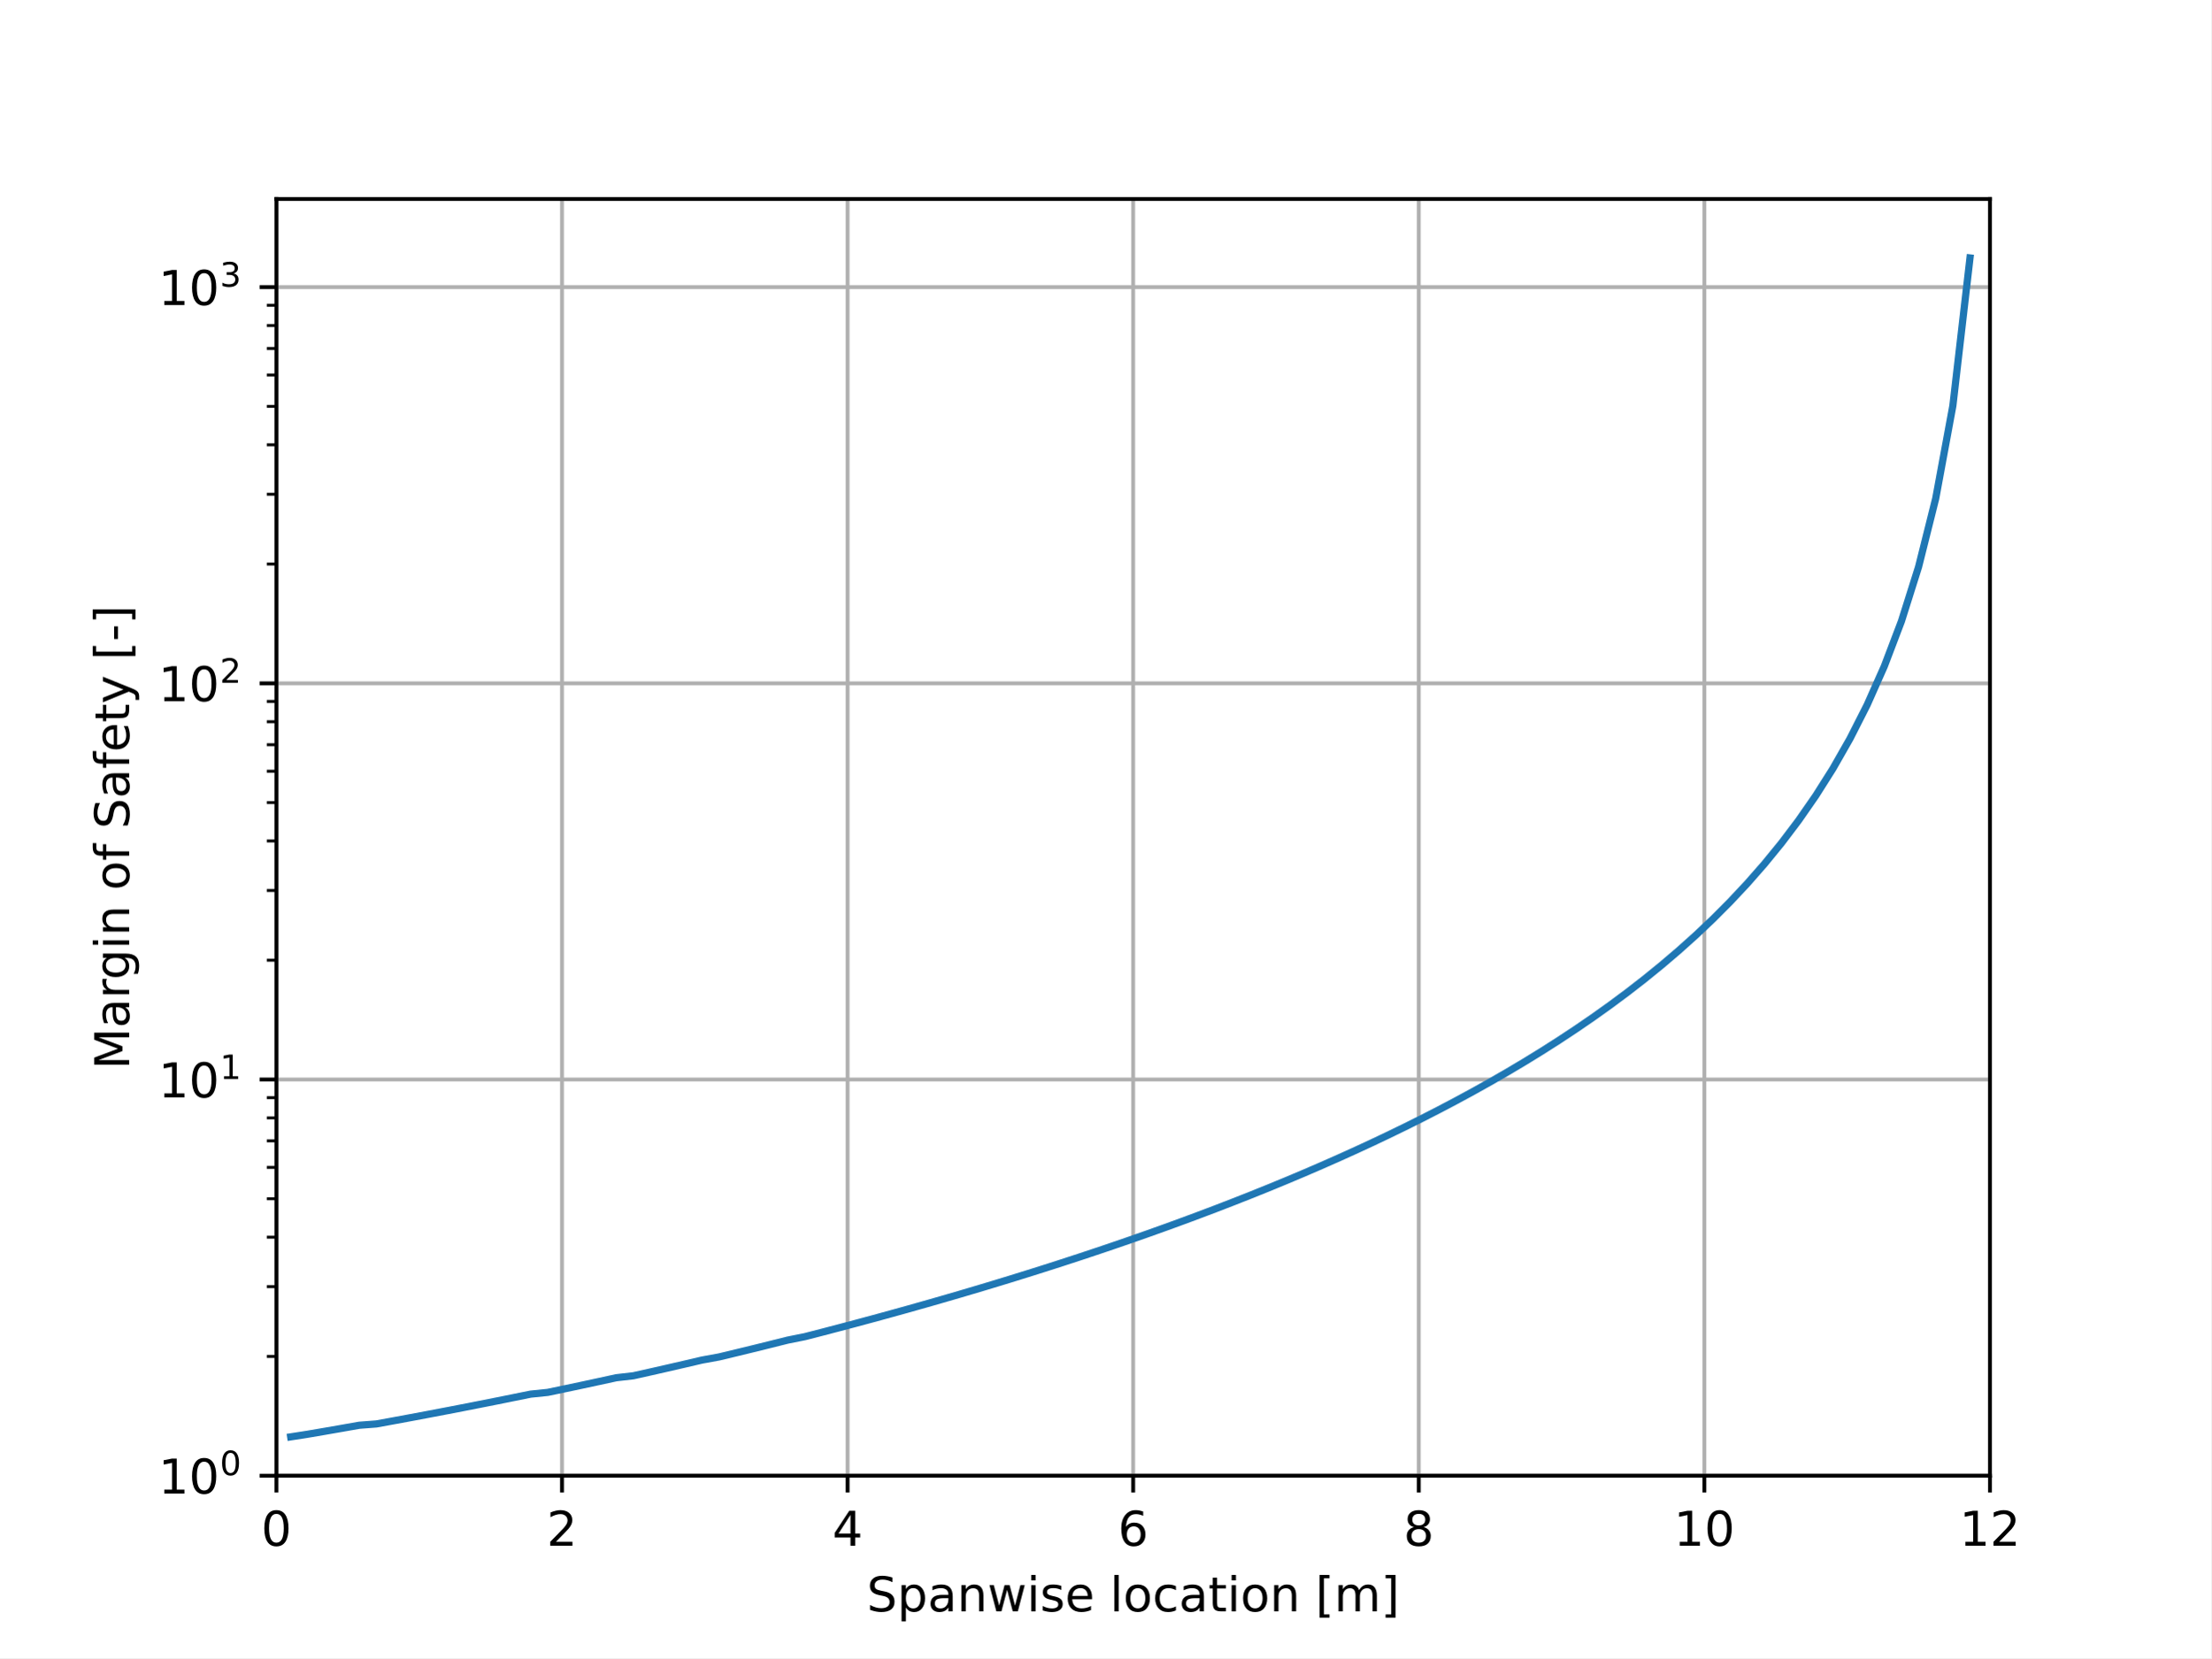
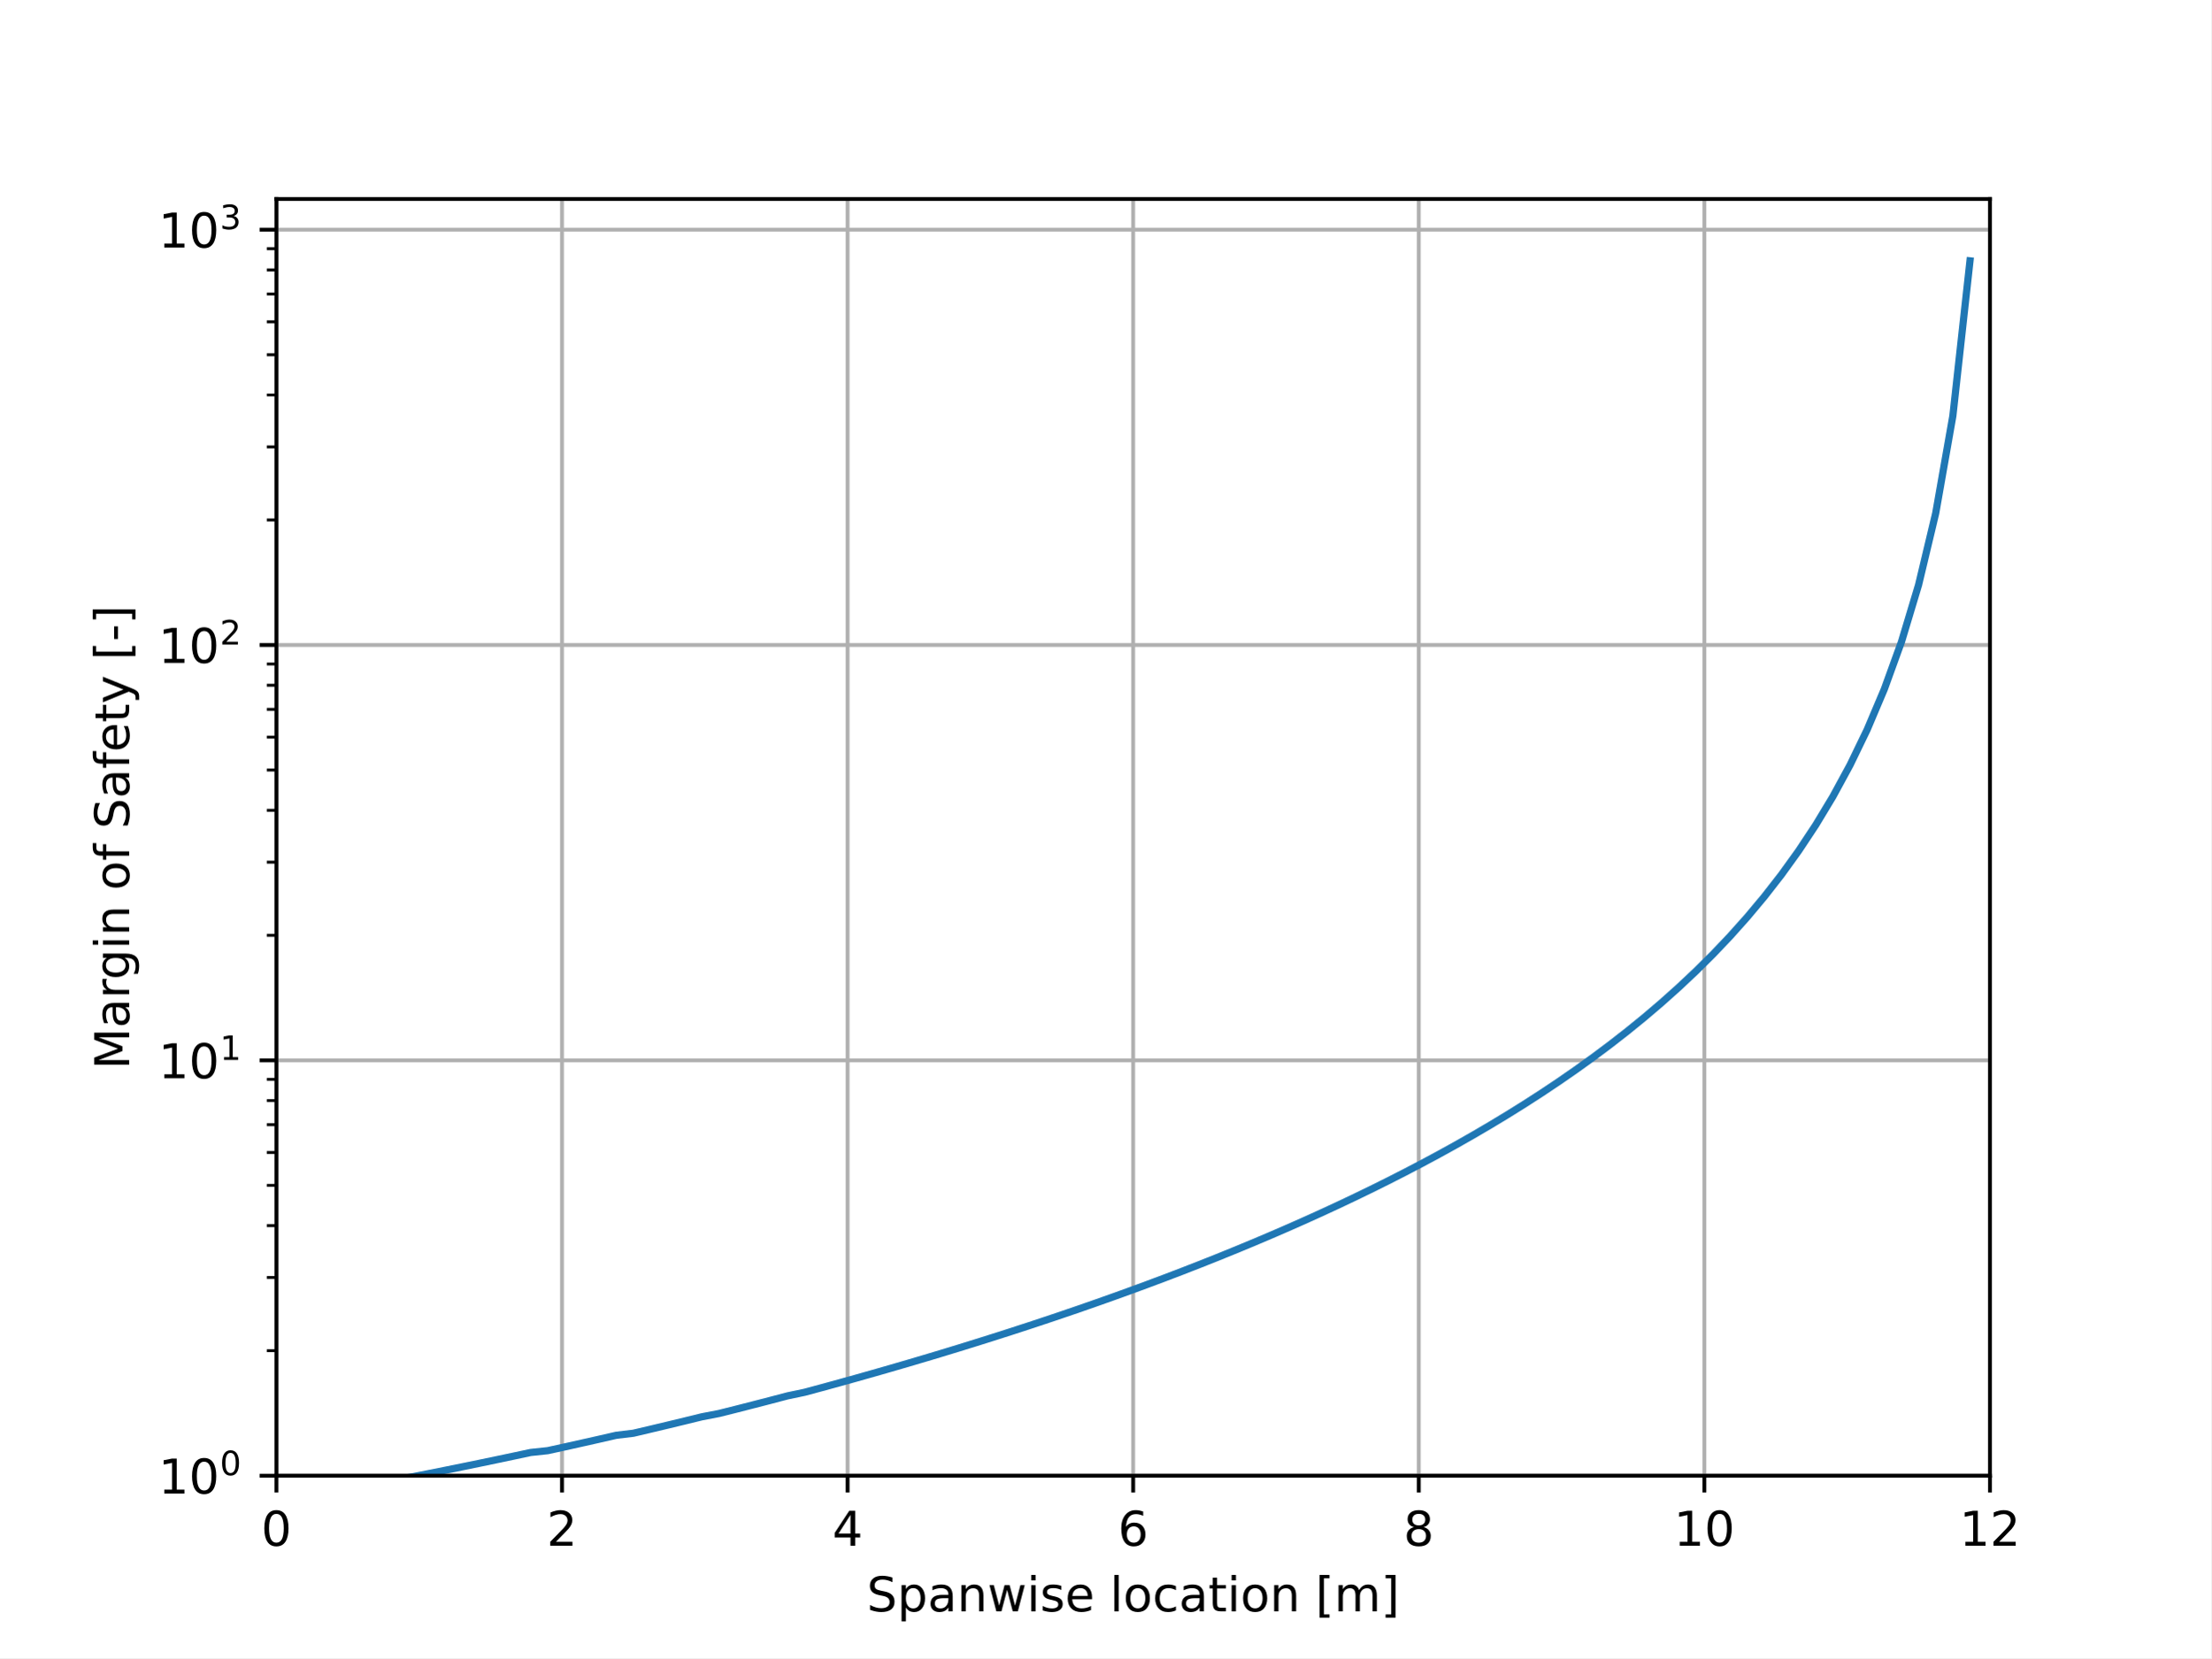
<svg xmlns="http://www.w3.org/2000/svg" xmlns:xlink="http://www.w3.org/1999/xlink" width="460.8pt" height="345.6pt" viewBox="0 0 460.8 345.6" version="1.1">
  <defs>
    <style type="text/css">*{stroke-linejoin: round; stroke-linecap: butt}</style>
  </defs>
  <g id="figure_1">
    <g id="patch_1">
      <path d="M 0 345.6  L 460.8 345.6  L 460.8 0  L 0 0  z " style="fill: #ffffff" />
    </g>
    <g id="axes_1">
      <g id="patch_2">
        <path d="M 57.6 307.584  L 414.72 307.584  L 414.72 41.472  L 57.6 41.472  z " style="fill: #ffffff" />
      </g>
      <g id="matplotlib.axis_1">
        <g id="xtick_1">
          <g id="line2d_1">
-             <path d="M 57.6 307.584  L 57.6 41.472  " clip-path="url(#p1e7f4b578d)" style="fill: none; stroke: #b0b0b0; stroke-width: 0.8; stroke-linecap: square" />
+             <path d="M 57.6 307.584  L 57.6 41.472  " clip-path="url(#p4af088c167)" style="fill: none; stroke: #b0b0b0; stroke-width: 0.8; stroke-linecap: square" />
          </g>
          <g id="line2d_2">
            <defs>
-               <path id="me052d06458" d="M 0 0  L 0 3.5  " style="stroke: #000000; stroke-width: 0.8" />
+               <path id="m3911fa719e" d="M 0 0  L 0 3.5  " style="stroke: #000000; stroke-width: 0.8" />
            </defs>
            <g>
-               <use xlink:href="#me052d06458" x="57.6" y="307.584" style="stroke: #000000; stroke-width: 0.8" />
+               <use xlink:href="#m3911fa719e" x="57.6" y="307.584" style="stroke: #000000; stroke-width: 0.8" />
            </g>
          </g>
          <g id="text_1">
            <g transform="translate(54.41875 322.1824)scale(0.1 -0.1)">
              <defs>
                <path id="DejaVuSans-30" d="M 2034 4250  Q 1547 4250 1301 3770  Q 1056 3291 1056 2328  Q 1056 1369 1301 889  Q 1547 409 2034 409  Q 2525 409 2770 889  Q 3016 1369 3016 2328  Q 3016 3291 2770 3770  Q 2525 4250 2034 4250  z M 2034 4750  Q 2819 4750 3233 4129  Q 3647 3509 3647 2328  Q 3647 1150 3233 529  Q 2819 -91 2034 -91  Q 1250 -91 836 529  Q 422 1150 422 2328  Q 422 3509 836 4129  Q 1250 4750 2034 4750  z " transform="scale(0.015625)" />
              </defs>
              <use xlink:href="#DejaVuSans-30" />
            </g>
          </g>
        </g>
        <g id="xtick_2">
          <g id="line2d_3">
-             <path d="M 117.12 307.584  L 117.12 41.472  " clip-path="url(#p1e7f4b578d)" style="fill: none; stroke: #b0b0b0; stroke-width: 0.8; stroke-linecap: square" />
+             <path d="M 117.12 307.584  L 117.12 41.472  " clip-path="url(#p4af088c167)" style="fill: none; stroke: #b0b0b0; stroke-width: 0.8; stroke-linecap: square" />
          </g>
          <g id="line2d_4">
            <g>
-               <use xlink:href="#me052d06458" x="117.12" y="307.584" style="stroke: #000000; stroke-width: 0.8" />
+               <use xlink:href="#m3911fa719e" x="117.12" y="307.584" style="stroke: #000000; stroke-width: 0.8" />
            </g>
          </g>
          <g id="text_2">
            <g transform="translate(113.9387 322.1824)scale(0.1 -0.1)">
              <defs>
                <path id="DejaVuSans-32" d="M 1228 531  L 3431 531  L 3431 0  L 469 0  L 469 531  Q 828 903 1448 1529  Q 2069 2156 2228 2338  Q 2531 2678 2651 2914  Q 2772 3150 2772 3378  Q 2772 3750 2511 3984  Q 2250 4219 1831 4219  Q 1534 4219 1204 4116  Q 875 4013 500 3803  L 500 4441  Q 881 4594 1212 4672  Q 1544 4750 1819 4750  Q 2544 4750 2975 4387  Q 3406 4025 3406 3419  Q 3406 3131 3298 2873  Q 3191 2616 2906 2266  Q 2828 2175 2409 1742  Q 1991 1309 1228 531  z " transform="scale(0.015625)" />
              </defs>
              <use xlink:href="#DejaVuSans-32" />
            </g>
          </g>
        </g>
        <g id="xtick_3">
          <g id="line2d_5">
-             <path d="M 176.64 307.584  L 176.64 41.472  " clip-path="url(#p1e7f4b578d)" style="fill: none; stroke: #b0b0b0; stroke-width: 0.8; stroke-linecap: square" />
+             <path d="M 176.64 307.584  L 176.64 41.472  " clip-path="url(#p4af088c167)" style="fill: none; stroke: #b0b0b0; stroke-width: 0.8; stroke-linecap: square" />
          </g>
          <g id="line2d_6">
            <g>
-               <use xlink:href="#me052d06458" x="176.64" y="307.584" style="stroke: #000000; stroke-width: 0.8" />
+               <use xlink:href="#m3911fa719e" x="176.64" y="307.584" style="stroke: #000000; stroke-width: 0.8" />
            </g>
          </g>
          <g id="text_3">
            <g transform="translate(173.4588 322.1824)scale(0.1 -0.1)">
              <defs>
                <path id="DejaVuSans-34" d="M 2419 4116  L 825 1625  L 2419 1625  L 2419 4116  z M 2253 4666  L 3047 4666  L 3047 1625  L 3713 1625  L 3713 1100  L 3047 1100  L 3047 0  L 2419 0  L 2419 1100  L 313 1100  L 313 1709  L 2253 4666  z " transform="scale(0.015625)" />
              </defs>
              <use xlink:href="#DejaVuSans-34" />
            </g>
          </g>
        </g>
        <g id="xtick_4">
          <g id="line2d_7">
-             <path d="M 236.16 307.584  L 236.16 41.472  " clip-path="url(#p1e7f4b578d)" style="fill: none; stroke: #b0b0b0; stroke-width: 0.8; stroke-linecap: square" />
+             <path d="M 236.16 307.584  L 236.16 41.472  " clip-path="url(#p4af088c167)" style="fill: none; stroke: #b0b0b0; stroke-width: 0.8; stroke-linecap: square" />
          </g>
          <g id="line2d_8">
            <g>
-               <use xlink:href="#me052d06458" x="236.16" y="307.584" style="stroke: #000000; stroke-width: 0.8" />
+               <use xlink:href="#m3911fa719e" x="236.16" y="307.584" style="stroke: #000000; stroke-width: 0.8" />
            </g>
          </g>
          <g id="text_4">
            <g transform="translate(232.9787 322.1824)scale(0.1 -0.1)">
              <defs>
                <path id="DejaVuSans-36" d="M 2113 2584  Q 1688 2584 1439 2293  Q 1191 2003 1191 1497  Q 1191 994 1439 701  Q 1688 409 2113 409  Q 2538 409 2786 701  Q 3034 994 3034 1497  Q 3034 2003 2786 2293  Q 2538 2584 2113 2584  z M 3366 4563  L 3366 3988  Q 3128 4100 2886 4159  Q 2644 4219 2406 4219  Q 1781 4219 1451 3797  Q 1122 3375 1075 2522  Q 1259 2794 1537 2939  Q 1816 3084 2150 3084  Q 2853 3084 3261 2657  Q 3669 2231 3669 1497  Q 3669 778 3244 343  Q 2819 -91 2113 -91  Q 1303 -91 875 529  Q 447 1150 447 2328  Q 447 3434 972 4092  Q 1497 4750 2381 4750  Q 2619 4750 2861 4703  Q 3103 4656 3366 4563  z " transform="scale(0.015625)" />
              </defs>
              <use xlink:href="#DejaVuSans-36" />
            </g>
          </g>
        </g>
        <g id="xtick_5">
          <g id="line2d_9">
-             <path d="M 295.68 307.584  L 295.68 41.472  " clip-path="url(#p1e7f4b578d)" style="fill: none; stroke: #b0b0b0; stroke-width: 0.8; stroke-linecap: square" />
+             <path d="M 295.68 307.584  L 295.68 41.472  " clip-path="url(#p4af088c167)" style="fill: none; stroke: #b0b0b0; stroke-width: 0.8; stroke-linecap: square" />
          </g>
          <g id="line2d_10">
            <g>
-               <use xlink:href="#me052d06458" x="295.68" y="307.584" style="stroke: #000000; stroke-width: 0.8" />
+               <use xlink:href="#m3911fa719e" x="295.68" y="307.584" style="stroke: #000000; stroke-width: 0.8" />
            </g>
          </g>
          <g id="text_5">
            <g transform="translate(292.4987 322.1824)scale(0.1 -0.1)">
              <defs>
                <path id="DejaVuSans-38" d="M 2034 2216  Q 1584 2216 1326 1975  Q 1069 1734 1069 1313  Q 1069 891 1326 650  Q 1584 409 2034 409  Q 2484 409 2743 651  Q 3003 894 3003 1313  Q 3003 1734 2745 1975  Q 2488 2216 2034 2216  z M 1403 2484  Q 997 2584 770 2862  Q 544 3141 544 3541  Q 544 4100 942 4425  Q 1341 4750 2034 4750  Q 2731 4750 3128 4425  Q 3525 4100 3525 3541  Q 3525 3141 3298 2862  Q 3072 2584 2669 2484  Q 3125 2378 3379 2068  Q 3634 1759 3634 1313  Q 3634 634 3220 271  Q 2806 -91 2034 -91  Q 1263 -91 848 271  Q 434 634 434 1313  Q 434 1759 690 2068  Q 947 2378 1403 2484  z M 1172 3481  Q 1172 3119 1398 2916  Q 1625 2713 2034 2713  Q 2441 2713 2670 2916  Q 2900 3119 2900 3481  Q 2900 3844 2670 4047  Q 2441 4250 2034 4250  Q 1625 4250 1398 4047  Q 1172 3844 1172 3481  z " transform="scale(0.015625)" />
              </defs>
              <use xlink:href="#DejaVuSans-38" />
            </g>
          </g>
        </g>
        <g id="xtick_6">
          <g id="line2d_11">
-             <path d="M 355.2 307.584  L 355.2 41.472  " clip-path="url(#p1e7f4b578d)" style="fill: none; stroke: #b0b0b0; stroke-width: 0.8; stroke-linecap: square" />
+             <path d="M 355.2 307.584  L 355.2 41.472  " clip-path="url(#p4af088c167)" style="fill: none; stroke: #b0b0b0; stroke-width: 0.8; stroke-linecap: square" />
          </g>
          <g id="line2d_12">
            <g>
-               <use xlink:href="#me052d06458" x="355.2" y="307.584" style="stroke: #000000; stroke-width: 0.8" />
+               <use xlink:href="#m3911fa719e" x="355.2" y="307.584" style="stroke: #000000; stroke-width: 0.8" />
            </g>
          </g>
          <g id="text_6">
            <g transform="translate(348.8375 322.1824)scale(0.1 -0.1)">
              <defs>
                <path id="DejaVuSans-31" d="M 794 531  L 1825 531  L 1825 4091  L 703 3866  L 703 4441  L 1819 4666  L 2450 4666  L 2450 531  L 3481 531  L 3481 0  L 794 0  L 794 531  z " transform="scale(0.015625)" />
              </defs>
              <use xlink:href="#DejaVuSans-31" />
              <use xlink:href="#DejaVuSans-30" x="63.623" />
            </g>
          </g>
        </g>
        <g id="xtick_7">
          <g id="line2d_13">
-             <path d="M 414.72 307.584  L 414.72 41.472  " clip-path="url(#p1e7f4b578d)" style="fill: none; stroke: #b0b0b0; stroke-width: 0.8; stroke-linecap: square" />
+             <path d="M 414.72 307.584  L 414.72 41.472  " clip-path="url(#p4af088c167)" style="fill: none; stroke: #b0b0b0; stroke-width: 0.8; stroke-linecap: square" />
          </g>
          <g id="line2d_14">
            <g>
-               <use xlink:href="#me052d06458" x="414.72" y="307.584" style="stroke: #000000; stroke-width: 0.8" />
+               <use xlink:href="#m3911fa719e" x="414.72" y="307.584" style="stroke: #000000; stroke-width: 0.8" />
            </g>
          </g>
          <g id="text_7">
            <g transform="translate(408.3575 322.1824)scale(0.1 -0.1)">
              <use xlink:href="#DejaVuSans-31" />
              <use xlink:href="#DejaVuSans-32" x="63.623" />
            </g>
          </g>
        </g>
        <g id="text_8">
          <g transform="translate(180.6303 335.8606)scale(0.1 -0.1)">
            <defs>
              <path id="DejaVuSans-53" d="M 3425 4513  L 3425 3897  Q 3066 4069 2747 4153  Q 2428 4238 2131 4238  Q 1616 4238 1336 4038  Q 1056 3838 1056 3469  Q 1056 3159 1242 3001  Q 1428 2844 1947 2747  L 2328 2669  Q 3034 2534 3370 2195  Q 3706 1856 3706 1288  Q 3706 609 3251 259  Q 2797 -91 1919 -91  Q 1588 -91 1214 -16  Q 841 59 441 206  L 441 856  Q 825 641 1194 531  Q 1563 422 1919 422  Q 2459 422 2753 634  Q 3047 847 3047 1241  Q 3047 1584 2836 1778  Q 2625 1972 2144 2069  L 1759 2144  Q 1053 2284 737 2584  Q 422 2884 422 3419  Q 422 4038 858 4394  Q 1294 4750 2059 4750  Q 2388 4750 2728 4690  Q 3069 4631 3425 4513  z " transform="scale(0.015625)" />
              <path id="DejaVuSans-70" d="M 1159 525  L 1159 -1331  L 581 -1331  L 581 3500  L 1159 3500  L 1159 2969  Q 1341 3281 1617 3432  Q 1894 3584 2278 3584  Q 2916 3584 3314 3078  Q 3713 2572 3713 1747  Q 3713 922 3314 415  Q 2916 -91 2278 -91  Q 1894 -91 1617 61  Q 1341 213 1159 525  z M 3116 1747  Q 3116 2381 2855 2742  Q 2594 3103 2138 3103  Q 1681 3103 1420 2742  Q 1159 2381 1159 1747  Q 1159 1113 1420 752  Q 1681 391 2138 391  Q 2594 391 2855 752  Q 3116 1113 3116 1747  z " transform="scale(0.015625)" />
              <path id="DejaVuSans-61" d="M 2194 1759  Q 1497 1759 1228 1600  Q 959 1441 959 1056  Q 959 750 1161 570  Q 1363 391 1709 391  Q 2188 391 2477 730  Q 2766 1069 2766 1631  L 2766 1759  L 2194 1759  z M 3341 1997  L 3341 0  L 2766 0  L 2766 531  Q 2569 213 2275 61  Q 1981 -91 1556 -91  Q 1019 -91 701 211  Q 384 513 384 1019  Q 384 1609 779 1909  Q 1175 2209 1959 2209  L 2766 2209  L 2766 2266  Q 2766 2663 2505 2880  Q 2244 3097 1772 3097  Q 1472 3097 1187 3025  Q 903 2953 641 2809  L 641 3341  Q 956 3463 1253 3523  Q 1550 3584 1831 3584  Q 2591 3584 2966 3190  Q 3341 2797 3341 1997  z " transform="scale(0.015625)" />
              <path id="DejaVuSans-6e" d="M 3513 2113  L 3513 0  L 2938 0  L 2938 2094  Q 2938 2591 2744 2837  Q 2550 3084 2163 3084  Q 1697 3084 1428 2787  Q 1159 2491 1159 1978  L 1159 0  L 581 0  L 581 3500  L 1159 3500  L 1159 2956  Q 1366 3272 1645 3428  Q 1925 3584 2291 3584  Q 2894 3584 3203 3211  Q 3513 2838 3513 2113  z " transform="scale(0.015625)" />
              <path id="DejaVuSans-77" d="M 269 3500  L 844 3500  L 1563 769  L 2278 3500  L 2956 3500  L 3675 769  L 4391 3500  L 4966 3500  L 4050 0  L 3372 0  L 2619 2869  L 1863 0  L 1184 0  L 269 3500  z " transform="scale(0.015625)" />
              <path id="DejaVuSans-69" d="M 603 3500  L 1178 3500  L 1178 0  L 603 0  L 603 3500  z M 603 4863  L 1178 4863  L 1178 4134  L 603 4134  L 603 4863  z " transform="scale(0.015625)" />
              <path id="DejaVuSans-73" d="M 2834 3397  L 2834 2853  Q 2591 2978 2328 3040  Q 2066 3103 1784 3103  Q 1356 3103 1142 2972  Q 928 2841 928 2578  Q 928 2378 1081 2264  Q 1234 2150 1697 2047  L 1894 2003  Q 2506 1872 2764 1633  Q 3022 1394 3022 966  Q 3022 478 2636 193  Q 2250 -91 1575 -91  Q 1294 -91 989 -36  Q 684 19 347 128  L 347 722  Q 666 556 975 473  Q 1284 391 1588 391  Q 1994 391 2212 530  Q 2431 669 2431 922  Q 2431 1156 2273 1281  Q 2116 1406 1581 1522  L 1381 1569  Q 847 1681 609 1914  Q 372 2147 372 2553  Q 372 3047 722 3315  Q 1072 3584 1716 3584  Q 2034 3584 2315 3537  Q 2597 3491 2834 3397  z " transform="scale(0.015625)" />
              <path id="DejaVuSans-65" d="M 3597 1894  L 3597 1613  L 953 1613  Q 991 1019 1311 708  Q 1631 397 2203 397  Q 2534 397 2845 478  Q 3156 559 3463 722  L 3463 178  Q 3153 47 2828 -22  Q 2503 -91 2169 -91  Q 1331 -91 842 396  Q 353 884 353 1716  Q 353 2575 817 3079  Q 1281 3584 2069 3584  Q 2775 3584 3186 3129  Q 3597 2675 3597 1894  z M 3022 2063  Q 3016 2534 2758 2815  Q 2500 3097 2075 3097  Q 1594 3097 1305 2825  Q 1016 2553 972 2059  L 3022 2063  z " transform="scale(0.015625)" />
              <path id="DejaVuSans-20" transform="scale(0.015625)" />
              <path id="DejaVuSans-6c" d="M 603 4863  L 1178 4863  L 1178 0  L 603 0  L 603 4863  z " transform="scale(0.015625)" />
              <path id="DejaVuSans-6f" d="M 1959 3097  Q 1497 3097 1228 2736  Q 959 2375 959 1747  Q 959 1119 1226 758  Q 1494 397 1959 397  Q 2419 397 2687 759  Q 2956 1122 2956 1747  Q 2956 2369 2687 2733  Q 2419 3097 1959 3097  z M 1959 3584  Q 2709 3584 3137 3096  Q 3566 2609 3566 1747  Q 3566 888 3137 398  Q 2709 -91 1959 -91  Q 1206 -91 779 398  Q 353 888 353 1747  Q 353 2609 779 3096  Q 1206 3584 1959 3584  z " transform="scale(0.015625)" />
              <path id="DejaVuSans-63" d="M 3122 3366  L 3122 2828  Q 2878 2963 2633 3030  Q 2388 3097 2138 3097  Q 1578 3097 1268 2742  Q 959 2388 959 1747  Q 959 1106 1268 751  Q 1578 397 2138 397  Q 2388 397 2633 464  Q 2878 531 3122 666  L 3122 134  Q 2881 22 2623 -34  Q 2366 -91 2075 -91  Q 1284 -91 818 406  Q 353 903 353 1747  Q 353 2603 823 3093  Q 1294 3584 2113 3584  Q 2378 3584 2631 3529  Q 2884 3475 3122 3366  z " transform="scale(0.015625)" />
              <path id="DejaVuSans-74" d="M 1172 4494  L 1172 3500  L 2356 3500  L 2356 3053  L 1172 3053  L 1172 1153  Q 1172 725 1289 603  Q 1406 481 1766 481  L 2356 481  L 2356 0  L 1766 0  Q 1100 0 847 248  Q 594 497 594 1153  L 594 3053  L 172 3053  L 172 3500  L 594 3500  L 594 4494  L 1172 4494  z " transform="scale(0.015625)" />
              <path id="DejaVuSans-5b" d="M 550 4863  L 1875 4863  L 1875 4416  L 1125 4416  L 1125 -397  L 1875 -397  L 1875 -844  L 550 -844  L 550 4863  z " transform="scale(0.015625)" />
              <path id="DejaVuSans-6d" d="M 3328 2828  Q 3544 3216 3844 3400  Q 4144 3584 4550 3584  Q 5097 3584 5394 3201  Q 5691 2819 5691 2113  L 5691 0  L 5113 0  L 5113 2094  Q 5113 2597 4934 2840  Q 4756 3084 4391 3084  Q 3944 3084 3684 2787  Q 3425 2491 3425 1978  L 3425 0  L 2847 0  L 2847 2094  Q 2847 2600 2669 2842  Q 2491 3084 2119 3084  Q 1678 3084 1418 2786  Q 1159 2488 1159 1978  L 1159 0  L 581 0  L 581 3500  L 1159 3500  L 1159 2956  Q 1356 3278 1631 3431  Q 1906 3584 2284 3584  Q 2666 3584 2933 3390  Q 3200 3197 3328 2828  z " transform="scale(0.015625)" />
              <path id="DejaVuSans-5d" d="M 1947 4863  L 1947 -844  L 622 -844  L 622 -397  L 1369 -397  L 1369 4416  L 622 4416  L 622 4863  L 1947 4863  z " transform="scale(0.015625)" />
            </defs>
            <use xlink:href="#DejaVuSans-53" />
            <use xlink:href="#DejaVuSans-70" x="63.477" />
            <use xlink:href="#DejaVuSans-61" x="126.953" />
            <use xlink:href="#DejaVuSans-6e" x="188.232" />
            <use xlink:href="#DejaVuSans-77" x="251.611" />
            <use xlink:href="#DejaVuSans-69" x="333.398" />
            <use xlink:href="#DejaVuSans-73" x="361.182" />
            <use xlink:href="#DejaVuSans-65" x="413.281" />
            <use xlink:href="#DejaVuSans-20" x="474.805" />
            <use xlink:href="#DejaVuSans-6c" x="506.592" />
            <use xlink:href="#DejaVuSans-6f" x="534.375" />
            <use xlink:href="#DejaVuSans-63" x="595.557" />
            <use xlink:href="#DejaVuSans-61" x="650.537" />
            <use xlink:href="#DejaVuSans-74" x="711.816" />
            <use xlink:href="#DejaVuSans-69" x="751.025" />
            <use xlink:href="#DejaVuSans-6f" x="778.809" />
            <use xlink:href="#DejaVuSans-6e" x="839.99" />
            <use xlink:href="#DejaVuSans-20" x="903.369" />
            <use xlink:href="#DejaVuSans-5b" x="935.156" />
            <use xlink:href="#DejaVuSans-6d" x="974.17" />
            <use xlink:href="#DejaVuSans-5d" x="1071.582" />
          </g>
        </g>
      </g>
      <g id="matplotlib.axis_2">
        <g id="ytick_1">
          <g id="line2d_15">
-             <path d="M 57.6 307.584  L 414.72 307.584  " clip-path="url(#p1e7f4b578d)" style="fill: none; stroke: #b0b0b0; stroke-width: 0.8; stroke-linecap: square" />
+             <path d="M 57.6 307.584  L 414.72 307.584  " clip-path="url(#p4af088c167)" style="fill: none; stroke: #b0b0b0; stroke-width: 0.8; stroke-linecap: square" />
          </g>
          <g id="line2d_16">
            <defs>
-               <path id="m59cd0f9a61" d="M 0 0  L -3.5 0  " style="stroke: #000000; stroke-width: 0.8" />
+               <path id="mb90d040eb6" d="M 0 0  L -3.5 0  " style="stroke: #000000; stroke-width: 0.8" />
            </defs>
            <g>
-               <use xlink:href="#m59cd0f9a61" x="57.6" y="307.584" style="stroke: #000000; stroke-width: 0.8" />
+               <use xlink:href="#mb90d040eb6" x="57.6" y="307.584" style="stroke: #000000; stroke-width: 0.8" />
            </g>
          </g>
          <g id="text_9">
            <g transform="translate(33 311.3832)scale(0.1 -0.1)">
              <use xlink:href="#DejaVuSans-31" transform="translate(0 0.765625)" />
              <use xlink:href="#DejaVuSans-30" transform="translate(63.62305 0.765625)" />
              <use xlink:href="#DejaVuSans-30" transform="translate(128.2031 39.04688)scale(0.7)" />
            </g>
          </g>
        </g>
        <g id="ytick_2">
          <g id="line2d_17">
-             <path d="M 57.6 225.002  L 414.72 225.002  " clip-path="url(#p1e7f4b578d)" style="fill: none; stroke: #b0b0b0; stroke-width: 0.8; stroke-linecap: square" />
+             <path d="M 57.6 221.011  L 414.72 221.011  " clip-path="url(#p4af088c167)" style="fill: none; stroke: #b0b0b0; stroke-width: 0.8; stroke-linecap: square" />
          </g>
          <g id="line2d_18">
            <g>
-               <use xlink:href="#m59cd0f9a61" x="57.6" y="225.002" style="stroke: #000000; stroke-width: 0.8" />
+               <use xlink:href="#mb90d040eb6" x="57.6" y="221.011" style="stroke: #000000; stroke-width: 0.8" />
            </g>
          </g>
          <g id="text_10">
-             <g transform="translate(33 228.8017)scale(0.1 -0.1)">
+             <g transform="translate(33 224.8107)scale(0.1 -0.1)">
              <use xlink:href="#DejaVuSans-31" transform="translate(0 0.684375)" />
              <use xlink:href="#DejaVuSans-30" transform="translate(63.62305 0.684375)" />
              <use xlink:href="#DejaVuSans-31" transform="translate(128.2031 38.96563)scale(0.7)" />
            </g>
          </g>
        </g>
        <g id="ytick_3">
          <g id="line2d_19">
-             <path d="M 57.6 142.421  L 414.72 142.421  " clip-path="url(#p1e7f4b578d)" style="fill: none; stroke: #b0b0b0; stroke-width: 0.8; stroke-linecap: square" />
+             <path d="M 57.6 134.439  L 414.72 134.439  " clip-path="url(#p4af088c167)" style="fill: none; stroke: #b0b0b0; stroke-width: 0.8; stroke-linecap: square" />
          </g>
          <g id="line2d_20">
            <g>
-               <use xlink:href="#m59cd0f9a61" x="57.6" y="142.421" style="stroke: #000000; stroke-width: 0.8" />
+               <use xlink:href="#mb90d040eb6" x="57.6" y="134.439" style="stroke: #000000; stroke-width: 0.8" />
            </g>
          </g>
          <g id="text_11">
-             <g transform="translate(33 146.2202)scale(0.1 -0.1)">
+             <g transform="translate(33 138.2381)scale(0.1 -0.1)">
              <use xlink:href="#DejaVuSans-31" transform="translate(0 0.765625)" />
              <use xlink:href="#DejaVuSans-30" transform="translate(63.62305 0.765625)" />
              <use xlink:href="#DejaVuSans-32" transform="translate(128.2031 39.04688)scale(0.7)" />
            </g>
          </g>
        </g>
        <g id="ytick_4">
          <g id="line2d_21">
-             <path d="M 57.6 59.839  L 414.72 59.839  " clip-path="url(#p1e7f4b578d)" style="fill: none; stroke: #b0b0b0; stroke-width: 0.8; stroke-linecap: square" />
+             <path d="M 57.6 47.866  L 414.72 47.866  " clip-path="url(#p4af088c167)" style="fill: none; stroke: #b0b0b0; stroke-width: 0.8; stroke-linecap: square" />
          </g>
          <g id="line2d_22">
            <g>
-               <use xlink:href="#m59cd0f9a61" x="57.6" y="59.839" style="stroke: #000000; stroke-width: 0.8" />
+               <use xlink:href="#mb90d040eb6" x="57.6" y="47.866" style="stroke: #000000; stroke-width: 0.8" />
            </g>
          </g>
          <g id="text_12">
-             <g transform="translate(33 63.63868)scale(0.1 -0.1)">
+             <g transform="translate(33 51.66556)scale(0.1 -0.1)">
              <defs>
                <path id="DejaVuSans-33" d="M 2597 2516  Q 3050 2419 3304 2112  Q 3559 1806 3559 1356  Q 3559 666 3084 287  Q 2609 -91 1734 -91  Q 1441 -91 1130 -33  Q 819 25 488 141  L 488 750  Q 750 597 1062 519  Q 1375 441 1716 441  Q 2309 441 2620 675  Q 2931 909 2931 1356  Q 2931 1769 2642 2001  Q 2353 2234 1838 2234  L 1294 2234  L 1294 2753  L 1863 2753  Q 2328 2753 2575 2939  Q 2822 3125 2822 3475  Q 2822 3834 2567 4026  Q 2313 4219 1838 4219  Q 1578 4219 1281 4162  Q 984 4106 628 3988  L 628 4550  Q 988 4650 1302 4700  Q 1616 4750 1894 4750  Q 2613 4750 3031 4423  Q 3450 4097 3450 3541  Q 3450 3153 3228 2886  Q 3006 2619 2597 2516  z " transform="scale(0.015625)" />
              </defs>
              <use xlink:href="#DejaVuSans-31" transform="translate(0 0.765625)" />
              <use xlink:href="#DejaVuSans-30" transform="translate(63.62305 0.765625)" />
              <use xlink:href="#DejaVuSans-33" transform="translate(128.2031 39.04688)scale(0.7)" />
            </g>
          </g>
        </g>
        <g id="ytick_5">
          <g id="line2d_23">
            <defs>
-               <path id="m601da63e2d" d="M 0 0  L -2 0  " style="stroke: #000000; stroke-width: 0.6" />
+               <path id="mbc9b7cf7ec" d="M 0 0  L -2 0  " style="stroke: #000000; stroke-width: 0.6" />
            </defs>
            <g>
-               <use xlink:href="#m601da63e2d" x="57.6" y="282.724" style="stroke: #000000; stroke-width: 0.6" />
+               <use xlink:href="#mbc9b7cf7ec" x="57.6" y="281.523" style="stroke: #000000; stroke-width: 0.6" />
            </g>
          </g>
        </g>
        <g id="ytick_6">
          <g id="line2d_24">
            <g>
-               <use xlink:href="#m601da63e2d" x="57.6" y="268.183" style="stroke: #000000; stroke-width: 0.6" />
+               <use xlink:href="#mbc9b7cf7ec" x="57.6" y="266.278" style="stroke: #000000; stroke-width: 0.6" />
            </g>
          </g>
        </g>
        <g id="ytick_7">
          <g id="line2d_25">
            <g>
-               <use xlink:href="#m601da63e2d" x="57.6" y="257.865" style="stroke: #000000; stroke-width: 0.6" />
+               <use xlink:href="#mbc9b7cf7ec" x="57.6" y="255.462" style="stroke: #000000; stroke-width: 0.6" />
            </g>
          </g>
        </g>
        <g id="ytick_8">
          <g id="line2d_26">
            <g>
-               <use xlink:href="#m601da63e2d" x="57.6" y="249.862" style="stroke: #000000; stroke-width: 0.6" />
+               <use xlink:href="#mbc9b7cf7ec" x="57.6" y="247.072" style="stroke: #000000; stroke-width: 0.6" />
            </g>
          </g>
        </g>
        <g id="ytick_9">
          <g id="line2d_27">
            <g>
-               <use xlink:href="#m601da63e2d" x="57.6" y="243.323" style="stroke: #000000; stroke-width: 0.6" />
+               <use xlink:href="#mbc9b7cf7ec" x="57.6" y="240.217" style="stroke: #000000; stroke-width: 0.6" />
            </g>
          </g>
        </g>
        <g id="ytick_10">
          <g id="line2d_28">
            <g>
-               <use xlink:href="#m601da63e2d" x="57.6" y="237.795" style="stroke: #000000; stroke-width: 0.6" />
+               <use xlink:href="#mbc9b7cf7ec" x="57.6" y="234.422" style="stroke: #000000; stroke-width: 0.6" />
            </g>
          </g>
        </g>
        <g id="ytick_11">
          <g id="line2d_29">
            <g>
-               <use xlink:href="#m601da63e2d" x="57.6" y="233.005" style="stroke: #000000; stroke-width: 0.6" />
+               <use xlink:href="#mbc9b7cf7ec" x="57.6" y="229.401" style="stroke: #000000; stroke-width: 0.6" />
            </g>
          </g>
        </g>
        <g id="ytick_12">
          <g id="line2d_30">
            <g>
-               <use xlink:href="#m601da63e2d" x="57.6" y="228.781" style="stroke: #000000; stroke-width: 0.6" />
+               <use xlink:href="#mbc9b7cf7ec" x="57.6" y="224.973" style="stroke: #000000; stroke-width: 0.6" />
            </g>
          </g>
        </g>
        <g id="ytick_13">
          <g id="line2d_31">
            <g>
-               <use xlink:href="#m601da63e2d" x="57.6" y="200.143" style="stroke: #000000; stroke-width: 0.6" />
+               <use xlink:href="#mbc9b7cf7ec" x="57.6" y="194.951" style="stroke: #000000; stroke-width: 0.6" />
            </g>
          </g>
        </g>
        <g id="ytick_14">
          <g id="line2d_32">
            <g>
-               <use xlink:href="#m601da63e2d" x="57.6" y="185.601" style="stroke: #000000; stroke-width: 0.6" />
+               <use xlink:href="#mbc9b7cf7ec" x="57.6" y="179.706" style="stroke: #000000; stroke-width: 0.6" />
            </g>
          </g>
        </g>
        <g id="ytick_15">
          <g id="line2d_33">
            <g>
-               <use xlink:href="#m601da63e2d" x="57.6" y="175.283" style="stroke: #000000; stroke-width: 0.6" />
+               <use xlink:href="#mbc9b7cf7ec" x="57.6" y="168.89" style="stroke: #000000; stroke-width: 0.6" />
            </g>
          </g>
        </g>
        <g id="ytick_16">
          <g id="line2d_34">
            <g>
-               <use xlink:href="#m601da63e2d" x="57.6" y="167.28" style="stroke: #000000; stroke-width: 0.6" />
+               <use xlink:href="#mbc9b7cf7ec" x="57.6" y="160.5" style="stroke: #000000; stroke-width: 0.6" />
            </g>
          </g>
        </g>
        <g id="ytick_17">
          <g id="line2d_35">
            <g>
-               <use xlink:href="#m601da63e2d" x="57.6" y="160.742" style="stroke: #000000; stroke-width: 0.6" />
+               <use xlink:href="#mbc9b7cf7ec" x="57.6" y="153.645" style="stroke: #000000; stroke-width: 0.6" />
            </g>
          </g>
        </g>
        <g id="ytick_18">
          <g id="line2d_36">
            <g>
-               <use xlink:href="#m601da63e2d" x="57.6" y="155.213" style="stroke: #000000; stroke-width: 0.6" />
+               <use xlink:href="#mbc9b7cf7ec" x="57.6" y="147.849" style="stroke: #000000; stroke-width: 0.6" />
            </g>
          </g>
        </g>
        <g id="ytick_19">
          <g id="line2d_37">
            <g>
-               <use xlink:href="#m601da63e2d" x="57.6" y="150.424" style="stroke: #000000; stroke-width: 0.6" />
+               <use xlink:href="#mbc9b7cf7ec" x="57.6" y="142.829" style="stroke: #000000; stroke-width: 0.6" />
            </g>
          </g>
        </g>
        <g id="ytick_20">
          <g id="line2d_38">
            <g>
-               <use xlink:href="#m601da63e2d" x="57.6" y="146.2" style="stroke: #000000; stroke-width: 0.6" />
+               <use xlink:href="#mbc9b7cf7ec" x="57.6" y="138.4" style="stroke: #000000; stroke-width: 0.6" />
            </g>
          </g>
        </g>
        <g id="ytick_21">
          <g id="line2d_39">
            <g>
-               <use xlink:href="#m601da63e2d" x="57.6" y="117.561" style="stroke: #000000; stroke-width: 0.6" />
+               <use xlink:href="#mbc9b7cf7ec" x="57.6" y="108.378" style="stroke: #000000; stroke-width: 0.6" />
            </g>
          </g>
        </g>
        <g id="ytick_22">
          <g id="line2d_40">
            <g>
-               <use xlink:href="#m601da63e2d" x="57.6" y="103.02" style="stroke: #000000; stroke-width: 0.6" />
+               <use xlink:href="#mbc9b7cf7ec" x="57.6" y="93.133" style="stroke: #000000; stroke-width: 0.6" />
            </g>
          </g>
        </g>
        <g id="ytick_23">
          <g id="line2d_41">
            <g>
-               <use xlink:href="#m601da63e2d" x="57.6" y="92.702" style="stroke: #000000; stroke-width: 0.6" />
+               <use xlink:href="#mbc9b7cf7ec" x="57.6" y="82.317" style="stroke: #000000; stroke-width: 0.6" />
            </g>
          </g>
        </g>
        <g id="ytick_24">
          <g id="line2d_42">
            <g>
-               <use xlink:href="#m601da63e2d" x="57.6" y="84.699" style="stroke: #000000; stroke-width: 0.6" />
+               <use xlink:href="#mbc9b7cf7ec" x="57.6" y="73.927" style="stroke: #000000; stroke-width: 0.6" />
            </g>
          </g>
        </g>
        <g id="ytick_25">
          <g id="line2d_43">
            <g>
-               <use xlink:href="#m601da63e2d" x="57.6" y="78.16" style="stroke: #000000; stroke-width: 0.6" />
+               <use xlink:href="#mbc9b7cf7ec" x="57.6" y="67.072" style="stroke: #000000; stroke-width: 0.6" />
            </g>
          </g>
        </g>
        <g id="ytick_26">
          <g id="line2d_44">
            <g>
-               <use xlink:href="#m601da63e2d" x="57.6" y="72.631" style="stroke: #000000; stroke-width: 0.6" />
+               <use xlink:href="#mbc9b7cf7ec" x="57.6" y="61.277" style="stroke: #000000; stroke-width: 0.6" />
            </g>
          </g>
        </g>
        <g id="ytick_27">
          <g id="line2d_45">
            <g>
-               <use xlink:href="#m601da63e2d" x="57.6" y="67.842" style="stroke: #000000; stroke-width: 0.6" />
+               <use xlink:href="#mbc9b7cf7ec" x="57.6" y="56.256" style="stroke: #000000; stroke-width: 0.6" />
            </g>
          </g>
        </g>
        <g id="ytick_28">
          <g id="line2d_46">
            <g>
-               <use xlink:href="#m601da63e2d" x="57.6" y="63.618" style="stroke: #000000; stroke-width: 0.6" />
+               <use xlink:href="#mbc9b7cf7ec" x="57.6" y="51.828" style="stroke: #000000; stroke-width: 0.6" />
            </g>
          </g>
        </g>
        <g id="text_13">
          <g transform="translate(26.92031 222.8928)rotate(-90)scale(0.1 -0.1)">
            <defs>
              <path id="DejaVuSans-4d" d="M 628 4666  L 1569 4666  L 2759 1491  L 3956 4666  L 4897 4666  L 4897 0  L 4281 0  L 4281 4097  L 3078 897  L 2444 897  L 1241 4097  L 1241 0  L 628 0  L 628 4666  z " transform="scale(0.015625)" />
              <path id="DejaVuSans-72" d="M 2631 2963  Q 2534 3019 2420 3045  Q 2306 3072 2169 3072  Q 1681 3072 1420 2755  Q 1159 2438 1159 1844  L 1159 0  L 581 0  L 581 3500  L 1159 3500  L 1159 2956  Q 1341 3275 1631 3429  Q 1922 3584 2338 3584  Q 2397 3584 2469 3576  Q 2541 3569 2628 3553  L 2631 2963  z " transform="scale(0.015625)" />
              <path id="DejaVuSans-67" d="M 2906 1791  Q 2906 2416 2648 2759  Q 2391 3103 1925 3103  Q 1463 3103 1205 2759  Q 947 2416 947 1791  Q 947 1169 1205 825  Q 1463 481 1925 481  Q 2391 481 2648 825  Q 2906 1169 2906 1791  z M 3481 434  Q 3481 -459 3084 -895  Q 2688 -1331 1869 -1331  Q 1566 -1331 1297 -1286  Q 1028 -1241 775 -1147  L 775 -588  Q 1028 -725 1275 -790  Q 1522 -856 1778 -856  Q 2344 -856 2625 -561  Q 2906 -266 2906 331  L 2906 616  Q 2728 306 2450 153  Q 2172 0 1784 0  Q 1141 0 747 490  Q 353 981 353 1791  Q 353 2603 747 3093  Q 1141 3584 1784 3584  Q 2172 3584 2450 3431  Q 2728 3278 2906 2969  L 2906 3500  L 3481 3500  L 3481 434  z " transform="scale(0.015625)" />
              <path id="DejaVuSans-66" d="M 2375 4863  L 2375 4384  L 1825 4384  Q 1516 4384 1395 4259  Q 1275 4134 1275 3809  L 1275 3500  L 2222 3500  L 2222 3053  L 1275 3053  L 1275 0  L 697 0  L 697 3053  L 147 3053  L 147 3500  L 697 3500  L 697 3744  Q 697 4328 969 4595  Q 1241 4863 1831 4863  L 2375 4863  z " transform="scale(0.015625)" />
              <path id="DejaVuSans-79" d="M 2059 -325  Q 1816 -950 1584 -1140  Q 1353 -1331 966 -1331  L 506 -1331  L 506 -850  L 844 -850  Q 1081 -850 1212 -737  Q 1344 -625 1503 -206  L 1606 56  L 191 3500  L 800 3500  L 1894 763  L 2988 3500  L 3597 3500  L 2059 -325  z " transform="scale(0.015625)" />
              <path id="DejaVuSans-2d" d="M 313 2009  L 1997 2009  L 1997 1497  L 313 1497  L 313 2009  z " transform="scale(0.015625)" />
            </defs>
            <use xlink:href="#DejaVuSans-4d" />
            <use xlink:href="#DejaVuSans-61" x="86.279" />
            <use xlink:href="#DejaVuSans-72" x="147.559" />
            <use xlink:href="#DejaVuSans-67" x="186.922" />
            <use xlink:href="#DejaVuSans-69" x="250.398" />
            <use xlink:href="#DejaVuSans-6e" x="278.182" />
            <use xlink:href="#DejaVuSans-20" x="341.561" />
            <use xlink:href="#DejaVuSans-6f" x="373.348" />
            <use xlink:href="#DejaVuSans-66" x="434.529" />
            <use xlink:href="#DejaVuSans-20" x="469.734" />
            <use xlink:href="#DejaVuSans-53" x="501.521" />
            <use xlink:href="#DejaVuSans-61" x="564.998" />
            <use xlink:href="#DejaVuSans-66" x="626.277" />
            <use xlink:href="#DejaVuSans-65" x="661.482" />
            <use xlink:href="#DejaVuSans-74" x="723.006" />
            <use xlink:href="#DejaVuSans-79" x="762.215" />
            <use xlink:href="#DejaVuSans-20" x="821.395" />
            <use xlink:href="#DejaVuSans-5b" x="853.182" />
            <use xlink:href="#DejaVuSans-2d" x="892.195" />
            <use xlink:href="#DejaVuSans-5d" x="928.279" />
          </g>
        </g>
      </g>
      <g id="line2d_47">
-         <path d="M 60.576 299.494  L 64.147 298.936  L 67.718 298.323  L 71.29 297.703  L 74.861 297.069  L 78.432 296.797  L 82.003 296.144  L 85.574 295.482  L 89.146 294.81  L 92.717 294.129  L 96.288 293.439  L 99.859 292.739  L 103.43 292.03  L 107.002 291.311  L 110.573 290.583  L 114.144 290.22  L 117.715 289.472  L 121.286 288.714  L 124.858 287.945  L 128.429 287.166  L 132 286.756  L 135.571 285.955  L 139.142 285.144  L 142.714 284.321  L 146.285 283.487  L 149.856 282.832  L 153.427 281.974  L 156.998 281.105  L 160.57 280.222  L 164.141 279.327  L 167.712 278.612  L 171.283 277.691  L 174.854 276.757  L 178.426 275.808  L 181.997 274.846  L 185.568 273.869  L 189.139 272.877  L 192.71 271.87  L 196.282 270.847  L 199.853 269.808  L 203.424 268.752  L 206.995 267.68  L 210.566 266.59  L 214.138 265.481  L 217.709 264.355  L 221.28 263.209  L 224.851 262.043  L 228.422 260.856  L 231.994 259.649  L 235.565 258.419  L 239.136 257.167  L 242.707 255.892  L 246.278 254.591  L 249.85 253.266  L 253.421 251.914  L 256.992 250.535  L 260.563 249.127  L 264.134 247.689  L 267.706 246.22  L 271.277 244.719  L 274.848 243.183  L 278.419 241.612  L 281.99 240.003  L 285.562 238.355  L 289.133 236.665  L 292.704 234.931  L 296.275 233.151  L 299.846 231.322  L 303.418 229.442  L 306.989 227.506  L 310.56 225.511  L 314.131 223.453  L 317.702 221.329  L 321.274 219.132  L 324.845 216.858  L 328.416 214.5  L 331.987 212.052  L 335.558 209.505  L 339.13 206.851  L 342.701 204.079  L 346.272 201.178  L 349.843 198.134  L 353.414 194.931  L 356.986 191.55  L 360.557 187.968  L 364.128 184.158  L 367.699 180.088  L 371.27 175.716  L 374.842 170.992  L 378.413 165.85  L 381.984 160.204  L 385.555 153.942  L 389.126 146.907  L 392.698 138.869  L 396.269 129.472  L 399.84 118.149  L 403.411 103.896  L 406.982 84.579  L 410.554 53.759  " clip-path="url(#p1e7f4b578d)" style="fill: none; stroke: #1f77b4; stroke-width: 1.5; stroke-linecap: square" />
+         <path d="M 60.576 312.103  L 64.147 311.516  L 67.718 310.872  L 71.29 310.221  L 74.861 309.555  L 78.432 309.269  L 82.003 308.584  L 85.574 307.888  L 89.146 307.183  L 92.717 306.468  L 96.288 305.744  L 99.859 305.01  L 103.43 304.266  L 107.002 303.512  L 110.573 302.748  L 114.144 302.367  L 117.715 301.582  L 121.286 300.786  L 124.858 299.98  L 128.429 299.163  L 132 298.733  L 135.571 297.893  L 139.142 297.042  L 142.714 296.179  L 146.285 295.304  L 149.856 294.617  L 153.427 293.718  L 156.998 292.805  L 160.57 291.88  L 164.141 290.942  L 167.712 290.191  L 171.283 289.226  L 174.854 288.246  L 178.426 287.251  L 181.997 286.242  L 185.568 285.217  L 189.139 284.177  L 192.71 283.121  L 196.282 282.049  L 199.853 280.959  L 203.424 279.852  L 206.995 278.728  L 210.566 277.585  L 214.138 276.423  L 217.709 275.241  L 221.28 274.04  L 224.851 272.817  L 228.422 271.573  L 231.994 270.307  L 235.565 269.018  L 239.136 267.705  L 242.707 266.368  L 246.278 265.005  L 249.85 263.615  L 253.421 262.198  L 256.992 260.751  L 260.563 259.275  L 264.134 257.768  L 267.706 256.228  L 271.277 254.653  L 274.848 253.043  L 278.419 251.396  L 281.99 249.709  L 285.562 247.981  L 289.133 246.209  L 292.704 244.392  L 296.275 242.526  L 299.846 240.608  L 303.418 238.636  L 306.989 236.606  L 310.56 234.515  L 314.131 232.358  L 317.702 230.13  L 321.274 227.827  L 324.845 225.442  L 328.416 222.97  L 331.987 220.403  L 335.558 217.732  L 339.13 214.949  L 342.701 212.043  L 346.272 209.001  L 349.843 205.808  L 353.414 202.449  L 356.986 198.903  L 360.557 195.147  L 364.128 191.151  L 367.699 186.882  L 371.27 182.297  L 374.842 177.342  L 378.413 171.948  L 381.984 166.026  L 385.555 159.457  L 389.126 152.077  L 392.698 143.645  L 396.269 133.787  L 399.84 121.909  L 403.411 106.955  L 406.982 86.69  L 410.554 54.359  " clip-path="url(#p4af088c167)" style="fill: none; stroke: #1f77b4; stroke-width: 1.5; stroke-linecap: square" />
      </g>
      <g id="patch_3">
        <path d="M 57.6 307.584  L 57.6 41.472  " style="fill: none; stroke: #000000; stroke-width: 0.8; stroke-linejoin: miter; stroke-linecap: square" />
      </g>
      <g id="patch_4">
        <path d="M 414.72 307.584  L 414.72 41.472  " style="fill: none; stroke: #000000; stroke-width: 0.8; stroke-linejoin: miter; stroke-linecap: square" />
      </g>
      <g id="patch_5">
        <path d="M 57.6 307.584  L 414.72 307.584  " style="fill: none; stroke: #000000; stroke-width: 0.8; stroke-linejoin: miter; stroke-linecap: square" />
      </g>
      <g id="patch_6">
        <path d="M 57.6 41.472  L 414.72 41.472  " style="fill: none; stroke: #000000; stroke-width: 0.8; stroke-linejoin: miter; stroke-linecap: square" />
      </g>
    </g>
  </g>
  <defs>
-     <clipPath id="p1e7f4b578d">
+     <clipPath id="p4af088c167">
      <rect x="57.6" y="41.472" width="357.12" height="266.112" />
    </clipPath>
  </defs>
</svg>
